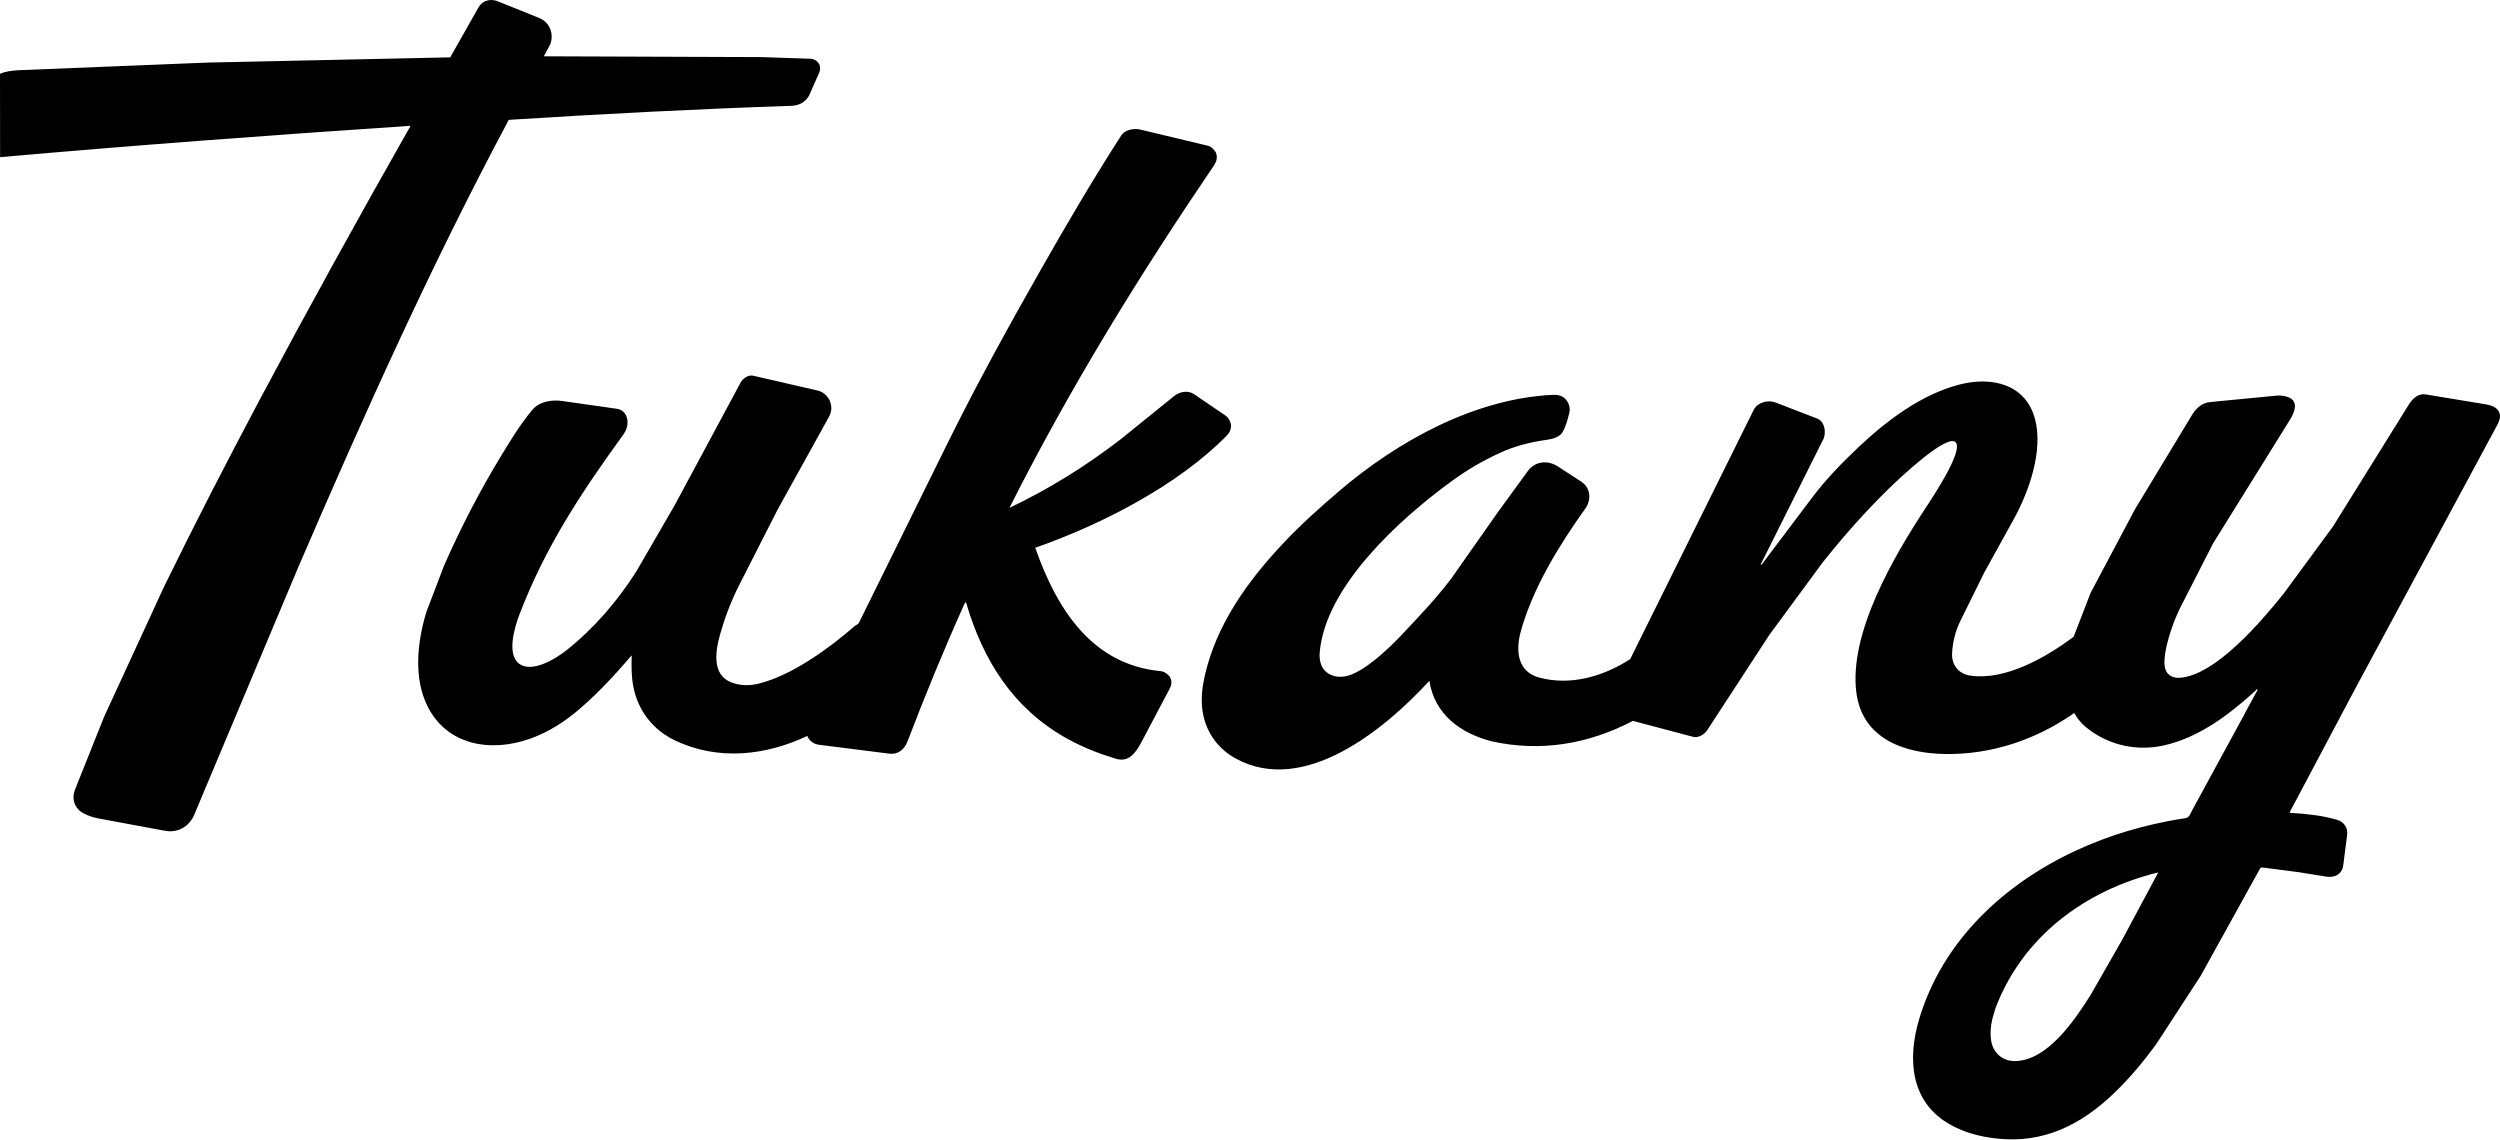
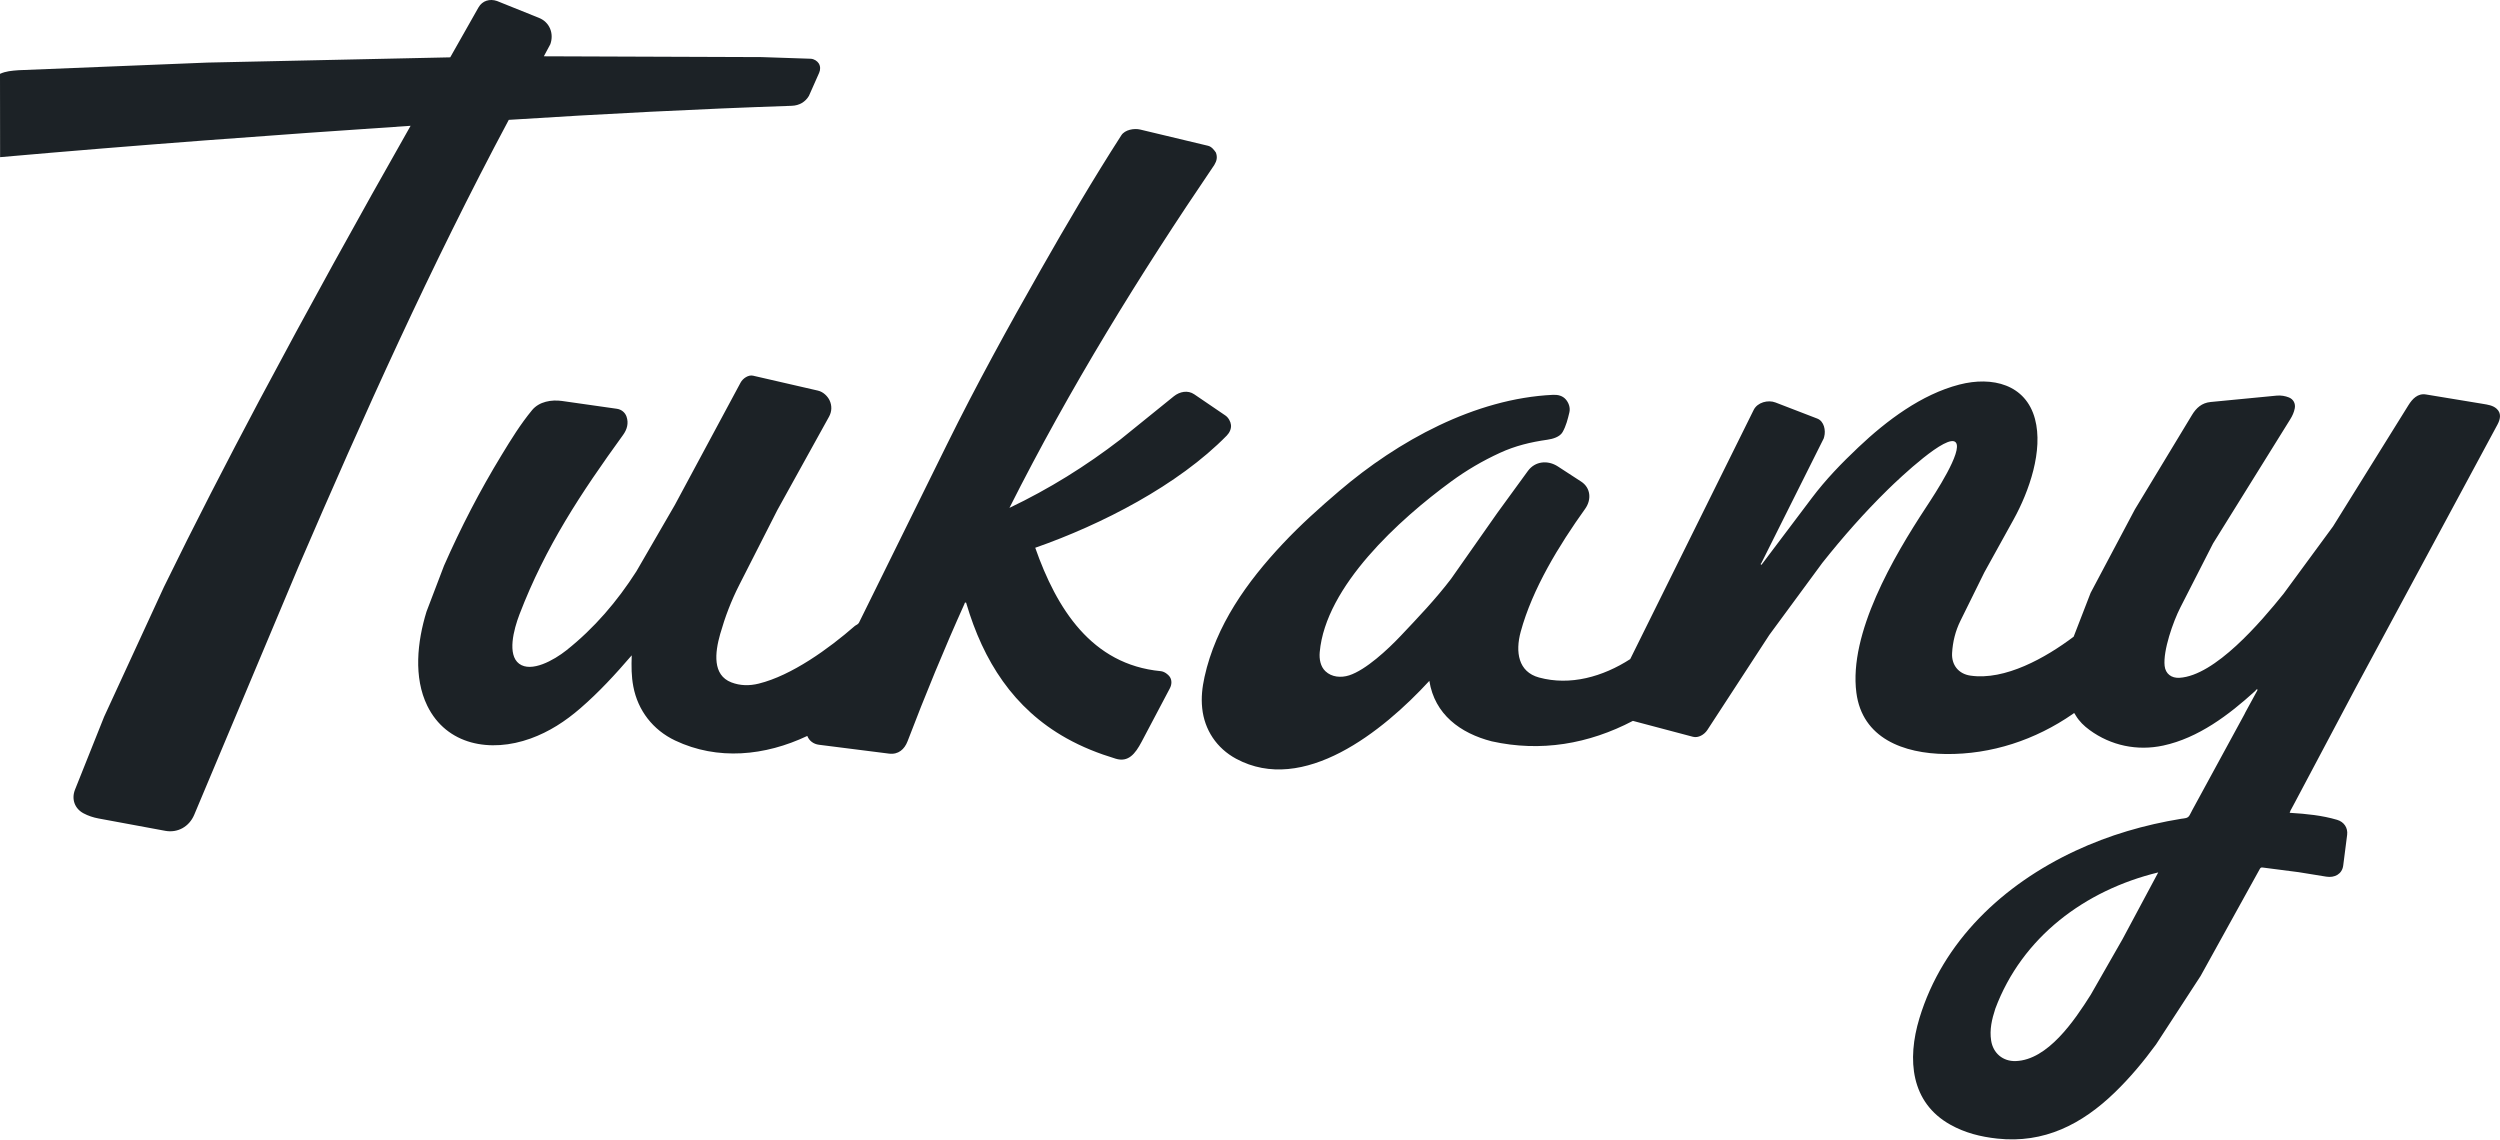
<svg xmlns="http://www.w3.org/2000/svg" viewBox="0 0 1358.94 619.35">
-   <path d="M288.39,401.45c-21.83,7.88-45.64,3.57-56.12-17.79-7.56-15.44-5.46-34.84-.43-51.2l9.53-24.99c9.17-20.8,19.44-40.68,31.27-60.09,5.21-8.57,10.25-16.76,16.59-24.45,3.86-4.68,10.58-5.78,16.29-4.97l29.77,4.24c2.48.35,4.47,1.97,5.27,4.24,1.25,3.6.31,6.98-1.89,10.01-22.92,31.65-42.17,60.7-56.29,97.5-3.18,8.3-6.73,21.93-.21,26.82,6.62,4.97,18.86-1.84,25.74-7.3,15.14-12.03,27.56-26.55,38-42.87l20.91-36.11,35.76-66.54c1.23-2.27,4.24-4.32,6.75-3.74l35.29,8.12c2.99.69,5.3,3.17,6.29,5.23,1.39,2.9,1.3,6.11-.27,8.95l-28.09,50.75-20.72,40.73c-4.4,8.65-7.7,17.35-10.35,26.63-2.92,10.24-4.23,22.33,6.05,26.3,4.82,1.86,9.83,1.93,14.93.67,17.9-4.42,38.08-19.02,52.13-31.27.69-.61,1.84-.85,2.34-1.86l47.84-96.93c15.91-32.23,33.2-63.67,50.97-94.9,14.1-24.81,28.4-49.16,43.8-73.1,1.95-3.03,6.96-3.9,10.25-3.11l36.91,8.83c2.08.5,3.52,2.66,4.24,3.69.92,2.58.48,4.46-.87,6.72-40.82,60.07-78.55,121.25-111.36,186.41,21.66-10.34,41.53-22.72,60.32-37.18l29.03-23.47c3.19-2.57,7.61-3.48,11.12-1.08l16.88,11.49c1.75,1.19,2.89,3.43,3.07,5.15.22,2.04-.71,4.18-2.29,5.79-26.45,27-68.03,48.36-104.11,60.98,11.58,33.02,30.6,63.5,68.18,67.07,2.03.19,4.07,1.8,4.91,3.01,1.28,1.84,1.17,4.28.08,6.34l-15.34,29.04c-3.53,6.67-7.27,11.27-14.1,9.2-9.43-2.87-18.24-6.34-26.86-11.17-28.74-16.12-45.08-41.95-54.32-73.23.08-.63-.96-.76-.94.06-11.16,24.76-21.32,49.51-31,74.84-1.67,4.36-4.99,7.39-10.1,6.74l-38.09-4.82c-2.98-.38-5.29-2.16-6.33-4.79-22.97,10.86-48.71,13.46-71.84,2.48-12.09-5.75-20.25-16.34-22.72-29.33-1.07-5.65-1.07-10.83-.87-16.97-8.96,10.42-17.75,19.98-27.95,28.81C307.28,392.09,298.53,397.79,288.39,401.45ZM105.59,442.86l56.57-134.61c35.52-82.44,71.96-163.63,114.4-243.1,51.41-3.28,102.49-5.9,153.82-7.64,4.13-.14,7.41-2.13,9.33-5.39l5.54-12.49c.77-1.75.78-3.63-.23-5.21-.76-1.18-2.47-2.42-4.35-2.49l-26.66-.89-118.39-.44,3.54-6.59c2.03-5.83-.36-11.95-6.2-14.3l-22.79-9.16c-3.9-1.36-7.97-.22-10.08,3.5l-15.36,27.12-132.03,2.85-102.55,4.14c-3.8.29-6.96.52-10.15,1.98l.05,45.29c74.51-6.59,148.52-12.05,223.14-17.05-28.42,50.04-55.52,99.11-82.21,149.25-17.83,33.62-35.24,67.33-51.9,101.49l-32.47,70.45-15.82,39.62c-2.07,5.21-.18,10.36,4.61,12.91,2.58,1.37,5.26,2.26,8.22,2.81l36.24,6.71C96.52,452.85,102.83,449.44,105.59,442.86ZM1046.89,275.86c-17.69,26.9-41.99,68.48-37.81,100.68,3.21,24.73,25.53,33.08,48.65,33.33,24.81.27,48.66-7.69,68.96-21.74.45-.44.79-.62.96-.35l.63,1.06c1.95,3.27,4.51,5.74,7.57,7.98,11.63,8.51,25.93,11.5,40.07,8.44,19.02-4.1,35.62-16.63,49.85-29.57l.82-.91c.22-.24.78-.1.42.55l-6.56,12.04-.34.73-28.48,52.32-.36.71-.35.67-.34.64-.34.64c-1,1.86-2.66,1.68-4.58,1.99-19.99,3.27-39.15,8.85-57.51,17.41-39.22,18.3-72.08,49.02-84.81,91.04-6.81,22.47-4.72,45.82,16.86,57.85,7.91,4.41,16.34,6.56,25.47,7.54,25.44,2.76,46.01-7.77,63.91-25.11,8.34-8.08,15.5-16.68,22.39-26.08l24.24-37.23,32.18-58.17c.43-.79.84-.84,1.65-.74l19.43,2.51,15.07,2.44c4.52.73,8.58-1.42,9.17-6.03l2.14-16.7c.49-3.82-1.71-7.07-5.47-8.17-8.21-2.41-16.62-3.24-25.29-3.78-.42.18-.65-.42-.22-.61.03-.35.13-.52.24-.73l.36-.66.34-.62,1.96-3.66,33.02-62.25.43-.79,76.35-141.75c1.66-3.09,2.16-6.29-.52-8.65-1.99-1.77-4.73-2.16-7.44-2.61l-30.92-5.1c-4.48-.74-7.43,2.46-9.53,5.85l-40.98,65.88-26.88,36.59c-12.49,15.53-37.26,44.55-56.62,45.7-4.31.25-7.56-2.15-8.04-6.46-.91-8.31,4.57-23.99,8.59-31.85l17.74-34.74,41.89-67.38c1.25-2,2.1-3.88,2.52-6.05.5-2.56-.73-4.95-3.18-5.92-2-.8-4.3-1.21-6.64-.99l-35.94,3.47c-4.77.47-7.78,3.2-10.12,7.08l-31.04,51.32-24.05,45.35-9.22,23.82c-15.22,11.47-37.3,23.92-56.14,21.16-6.47-.95-10.3-5.81-9.94-12.28.35-6.09,1.79-11.96,4.52-17.49l13.03-26.4,15.84-28.63c8.58-15.51,16.23-37.62,11.67-54.71-5.01-18.75-23.12-23.34-41.13-18.69-20.58,5.32-39.5,19.54-54.86,34.08-9.21,8.71-17.73,17.5-25.36,27.63l-27.09,35.95c-.18.65-1.12-.05-.35-.52l33.94-67.85.27-.97c.92-3.36-.02-8.39-3.77-9.84l-22.73-8.76c-4.01-1.55-9.77-.09-11.82,4.03l-67.12,135.47c-14.85,9.59-32.62,14.62-49.56,10.01-11.31-3.07-12.96-13.86-9.98-24.85,6.36-23.43,20.92-47.11,35.04-66.86,3.54-4.94,3.07-11.39-2.17-14.79l-12.67-8.24c-5.46-3.54-12.37-2.91-16.28,2.45l-16.61,22.81-25.15,35.84c-8.44,11.08-17.84,20.9-27.38,31-7.05,7.45-18.97,18.55-28.03,21.47-4.4,1.41-9.5,1.01-12.9-2.25-2.71-2.58-3.42-6.59-3.09-10.37,3.18-35.87,43.35-72.2,71.44-92.76,8.45-6.18,17.05-11.21,26.48-15.55,8.37-3.86,16.72-5.86,25.84-7.16,2.96-.42,6.75-1.52,8.25-4.14,1.9-3.32,2.84-7.1,3.7-10.74.62-2.64-.46-5.33-1.98-7.05-1.69-1.92-4.1-2.59-6.89-2.47-42.47,1.97-84.31,25.04-116.17,52.22-10.82,9.23-21.05,18.4-30.76,28.74-19.43,20.68-36.35,44.35-42.53,72.38-1.26,5.74-1.87,11.15-1.27,16.95,1.21,11.87,7.93,21.85,18.43,27.52,36.61,19.76,79.8-14.86,105.05-42.33,2.88,18.19,16.78,28.46,33.91,32.87,26.7,5.93,52.69,1.46,76.73-11.12l32.65,8.65c2.9.77,6.17-1.16,7.83-3.7l33.68-51.67,28.81-39.16c11.19-14.08,22.78-27.26,35.6-39.83,6.57-6.45,32.51-30.9,36.95-25.64C1067.05,245.16,1051.89,268.26,1046.89,275.86ZM1095.73,576.77c-7.02.24-12.31-4.28-13.39-11.11-.93-5.94.36-11.52,2.27-17.38,14.5-38.8,48.61-64.35,88.56-74.06l-19.43,36.31-17.27,30.2C1127.51,554.92,1113.12,576.16,1095.73,576.77Z" />
+   <path fill="#1C2226" d="M288.39,401.45c-21.83,7.88-45.64,3.57-56.12-17.79-7.56-15.44-5.46-34.84-.43-51.2l9.53-24.99c9.17-20.8,19.44-40.68,31.27-60.09,5.21-8.57,10.25-16.76,16.59-24.45,3.86-4.68,10.58-5.78,16.29-4.97l29.77,4.24c2.48.35,4.47,1.97,5.27,4.24,1.25,3.6.31,6.98-1.89,10.01-22.92,31.65-42.17,60.7-56.29,97.5-3.18,8.3-6.73,21.93-.21,26.82,6.62,4.97,18.86-1.84,25.74-7.3,15.14-12.03,27.56-26.55,38-42.87l20.91-36.11,35.76-66.54c1.23-2.27,4.24-4.32,6.75-3.74l35.29,8.12c2.99.69,5.3,3.17,6.29,5.23,1.39,2.9,1.3,6.11-.27,8.95l-28.09,50.75-20.72,40.73c-4.4,8.65-7.7,17.35-10.35,26.63-2.92,10.24-4.23,22.33,6.05,26.3,4.82,1.86,9.83,1.93,14.93.67,17.9-4.42,38.08-19.02,52.13-31.27.69-.61,1.84-.85,2.34-1.86l47.84-96.93c15.91-32.23,33.2-63.67,50.97-94.9,14.1-24.81,28.4-49.16,43.8-73.1,1.95-3.03,6.96-3.9,10.25-3.11l36.91,8.83c2.08.5,3.52,2.66,4.24,3.69.92,2.58.48,4.46-.87,6.72-40.82,60.07-78.55,121.25-111.36,186.41,21.66-10.34,41.53-22.72,60.32-37.18l29.03-23.47c3.19-2.57,7.61-3.48,11.12-1.08l16.88,11.49c1.75,1.19,2.89,3.43,3.07,5.15.22,2.04-.71,4.18-2.29,5.79-26.45,27-68.03,48.36-104.11,60.98,11.58,33.02,30.6,63.5,68.18,67.07,2.03.19,4.07,1.8,4.91,3.01,1.28,1.84,1.17,4.28.08,6.34l-15.34,29.04c-3.53,6.67-7.27,11.27-14.1,9.2-9.43-2.87-18.24-6.34-26.86-11.17-28.74-16.12-45.08-41.95-54.32-73.23.08-.63-.96-.76-.94.06-11.16,24.76-21.32,49.51-31,74.84-1.67,4.36-4.99,7.39-10.1,6.74l-38.09-4.82c-2.98-.38-5.29-2.16-6.33-4.79-22.97,10.86-48.71,13.46-71.84,2.48-12.09-5.75-20.25-16.34-22.72-29.33-1.07-5.65-1.07-10.83-.87-16.97-8.96,10.42-17.75,19.98-27.95,28.81C307.28,392.09,298.53,397.79,288.39,401.45ZM105.59,442.86l56.57-134.61c35.52-82.44,71.96-163.63,114.4-243.1,51.41-3.28,102.49-5.9,153.82-7.64,4.13-.14,7.41-2.13,9.33-5.39l5.54-12.49c.77-1.75.78-3.63-.23-5.21-.76-1.18-2.47-2.42-4.35-2.49l-26.66-.89-118.39-.44,3.54-6.59c2.03-5.83-.36-11.95-6.2-14.3l-22.79-9.16c-3.9-1.36-7.97-.22-10.08,3.5l-15.36,27.12-132.03,2.85-102.55,4.14c-3.8.29-6.96.52-10.15,1.98l.05,45.29c74.51-6.59,148.52-12.05,223.14-17.05-28.42,50.04-55.52,99.11-82.21,149.25-17.83,33.62-35.24,67.33-51.9,101.49l-32.47,70.45-15.82,39.62c-2.07,5.21-.18,10.36,4.61,12.91,2.58,1.37,5.26,2.26,8.22,2.81l36.24,6.71C96.52,452.85,102.83,449.44,105.59,442.86ZM1046.89,275.86c-17.69,26.9-41.99,68.48-37.81,100.68,3.21,24.73,25.53,33.08,48.65,33.33,24.81.27,48.66-7.69,68.96-21.74.45-.44.79-.62.96-.35l.63,1.06c1.95,3.27,4.51,5.74,7.57,7.98,11.63,8.51,25.93,11.5,40.07,8.44,19.02-4.1,35.62-16.63,49.85-29.57l.82-.91c.22-.24.78-.1.42.55l-6.56,12.04-.34.73-28.48,52.32-.36.71-.35.67-.34.64-.34.64c-1,1.86-2.66,1.68-4.58,1.99-19.99,3.27-39.15,8.85-57.51,17.41-39.22,18.3-72.08,49.02-84.81,91.04-6.81,22.47-4.72,45.82,16.86,57.85,7.91,4.41,16.34,6.56,25.47,7.54,25.44,2.76,46.01-7.77,63.91-25.11,8.34-8.08,15.5-16.68,22.39-26.08l24.24-37.23,32.18-58.17c.43-.79.84-.84,1.65-.74l19.43,2.51,15.07,2.44c4.52.73,8.58-1.42,9.17-6.03l2.14-16.7c.49-3.82-1.71-7.07-5.47-8.17-8.21-2.41-16.62-3.24-25.29-3.78-.42.18-.65-.42-.22-.61.03-.35.13-.52.24-.73l.36-.66.34-.62,1.96-3.66,33.02-62.25.43-.79,76.35-141.75c1.66-3.09,2.16-6.29-.52-8.65-1.99-1.77-4.73-2.16-7.44-2.61l-30.92-5.1c-4.48-.74-7.43,2.46-9.53,5.85l-40.98,65.88-26.88,36.59c-12.49,15.53-37.26,44.55-56.62,45.7-4.31.25-7.56-2.15-8.04-6.46-.91-8.31,4.57-23.99,8.59-31.85l17.74-34.74,41.89-67.38c1.25-2,2.1-3.88,2.52-6.05.5-2.56-.73-4.95-3.18-5.92-2-.8-4.3-1.21-6.64-.99l-35.94,3.47c-4.77.47-7.78,3.2-10.12,7.08l-31.04,51.32-24.05,45.35-9.22,23.82c-15.22,11.47-37.3,23.92-56.14,21.16-6.47-.95-10.3-5.81-9.94-12.28.35-6.09,1.79-11.96,4.52-17.49l13.03-26.4,15.84-28.63c8.58-15.51,16.23-37.62,11.67-54.71-5.01-18.75-23.12-23.34-41.13-18.69-20.58,5.32-39.5,19.54-54.86,34.08-9.21,8.71-17.73,17.5-25.36,27.63l-27.09,35.95c-.18.65-1.12-.05-.35-.52l33.94-67.85.27-.97c.92-3.36-.02-8.39-3.77-9.84l-22.73-8.76c-4.01-1.55-9.77-.09-11.82,4.03l-67.12,135.47c-14.85,9.59-32.62,14.62-49.56,10.01-11.31-3.07-12.96-13.86-9.98-24.85,6.36-23.43,20.92-47.11,35.04-66.86,3.54-4.94,3.07-11.39-2.17-14.79l-12.67-8.24c-5.46-3.54-12.37-2.91-16.28,2.45l-16.61,22.81-25.15,35.84c-8.44,11.08-17.84,20.9-27.38,31-7.05,7.45-18.97,18.55-28.03,21.47-4.4,1.41-9.5,1.01-12.9-2.25-2.71-2.58-3.42-6.59-3.09-10.37,3.18-35.87,43.35-72.2,71.44-92.76,8.45-6.18,17.05-11.21,26.48-15.55,8.37-3.86,16.72-5.86,25.84-7.16,2.96-.42,6.75-1.52,8.25-4.14,1.9-3.32,2.84-7.1,3.7-10.74.62-2.64-.46-5.33-1.98-7.05-1.69-1.92-4.1-2.59-6.89-2.47-42.47,1.97-84.31,25.04-116.17,52.22-10.82,9.23-21.05,18.4-30.76,28.74-19.43,20.68-36.35,44.35-42.53,72.38-1.26,5.74-1.87,11.15-1.27,16.95,1.21,11.87,7.93,21.85,18.43,27.52,36.61,19.76,79.8-14.86,105.05-42.33,2.88,18.19,16.78,28.46,33.91,32.87,26.7,5.93,52.69,1.46,76.73-11.12l32.65,8.65c2.9.77,6.17-1.16,7.83-3.7l33.68-51.67,28.81-39.16c11.19-14.08,22.78-27.26,35.6-39.83,6.57-6.45,32.51-30.9,36.95-25.64C1067.05,245.16,1051.89,268.26,1046.89,275.86ZM1095.73,576.77c-7.02.24-12.31-4.28-13.39-11.11-.93-5.94.36-11.52,2.27-17.38,14.5-38.8,48.61-64.35,88.56-74.06l-19.43,36.31-17.27,30.2C1127.51,554.92,1113.12,576.16,1095.73,576.77Z" />
</svg>
